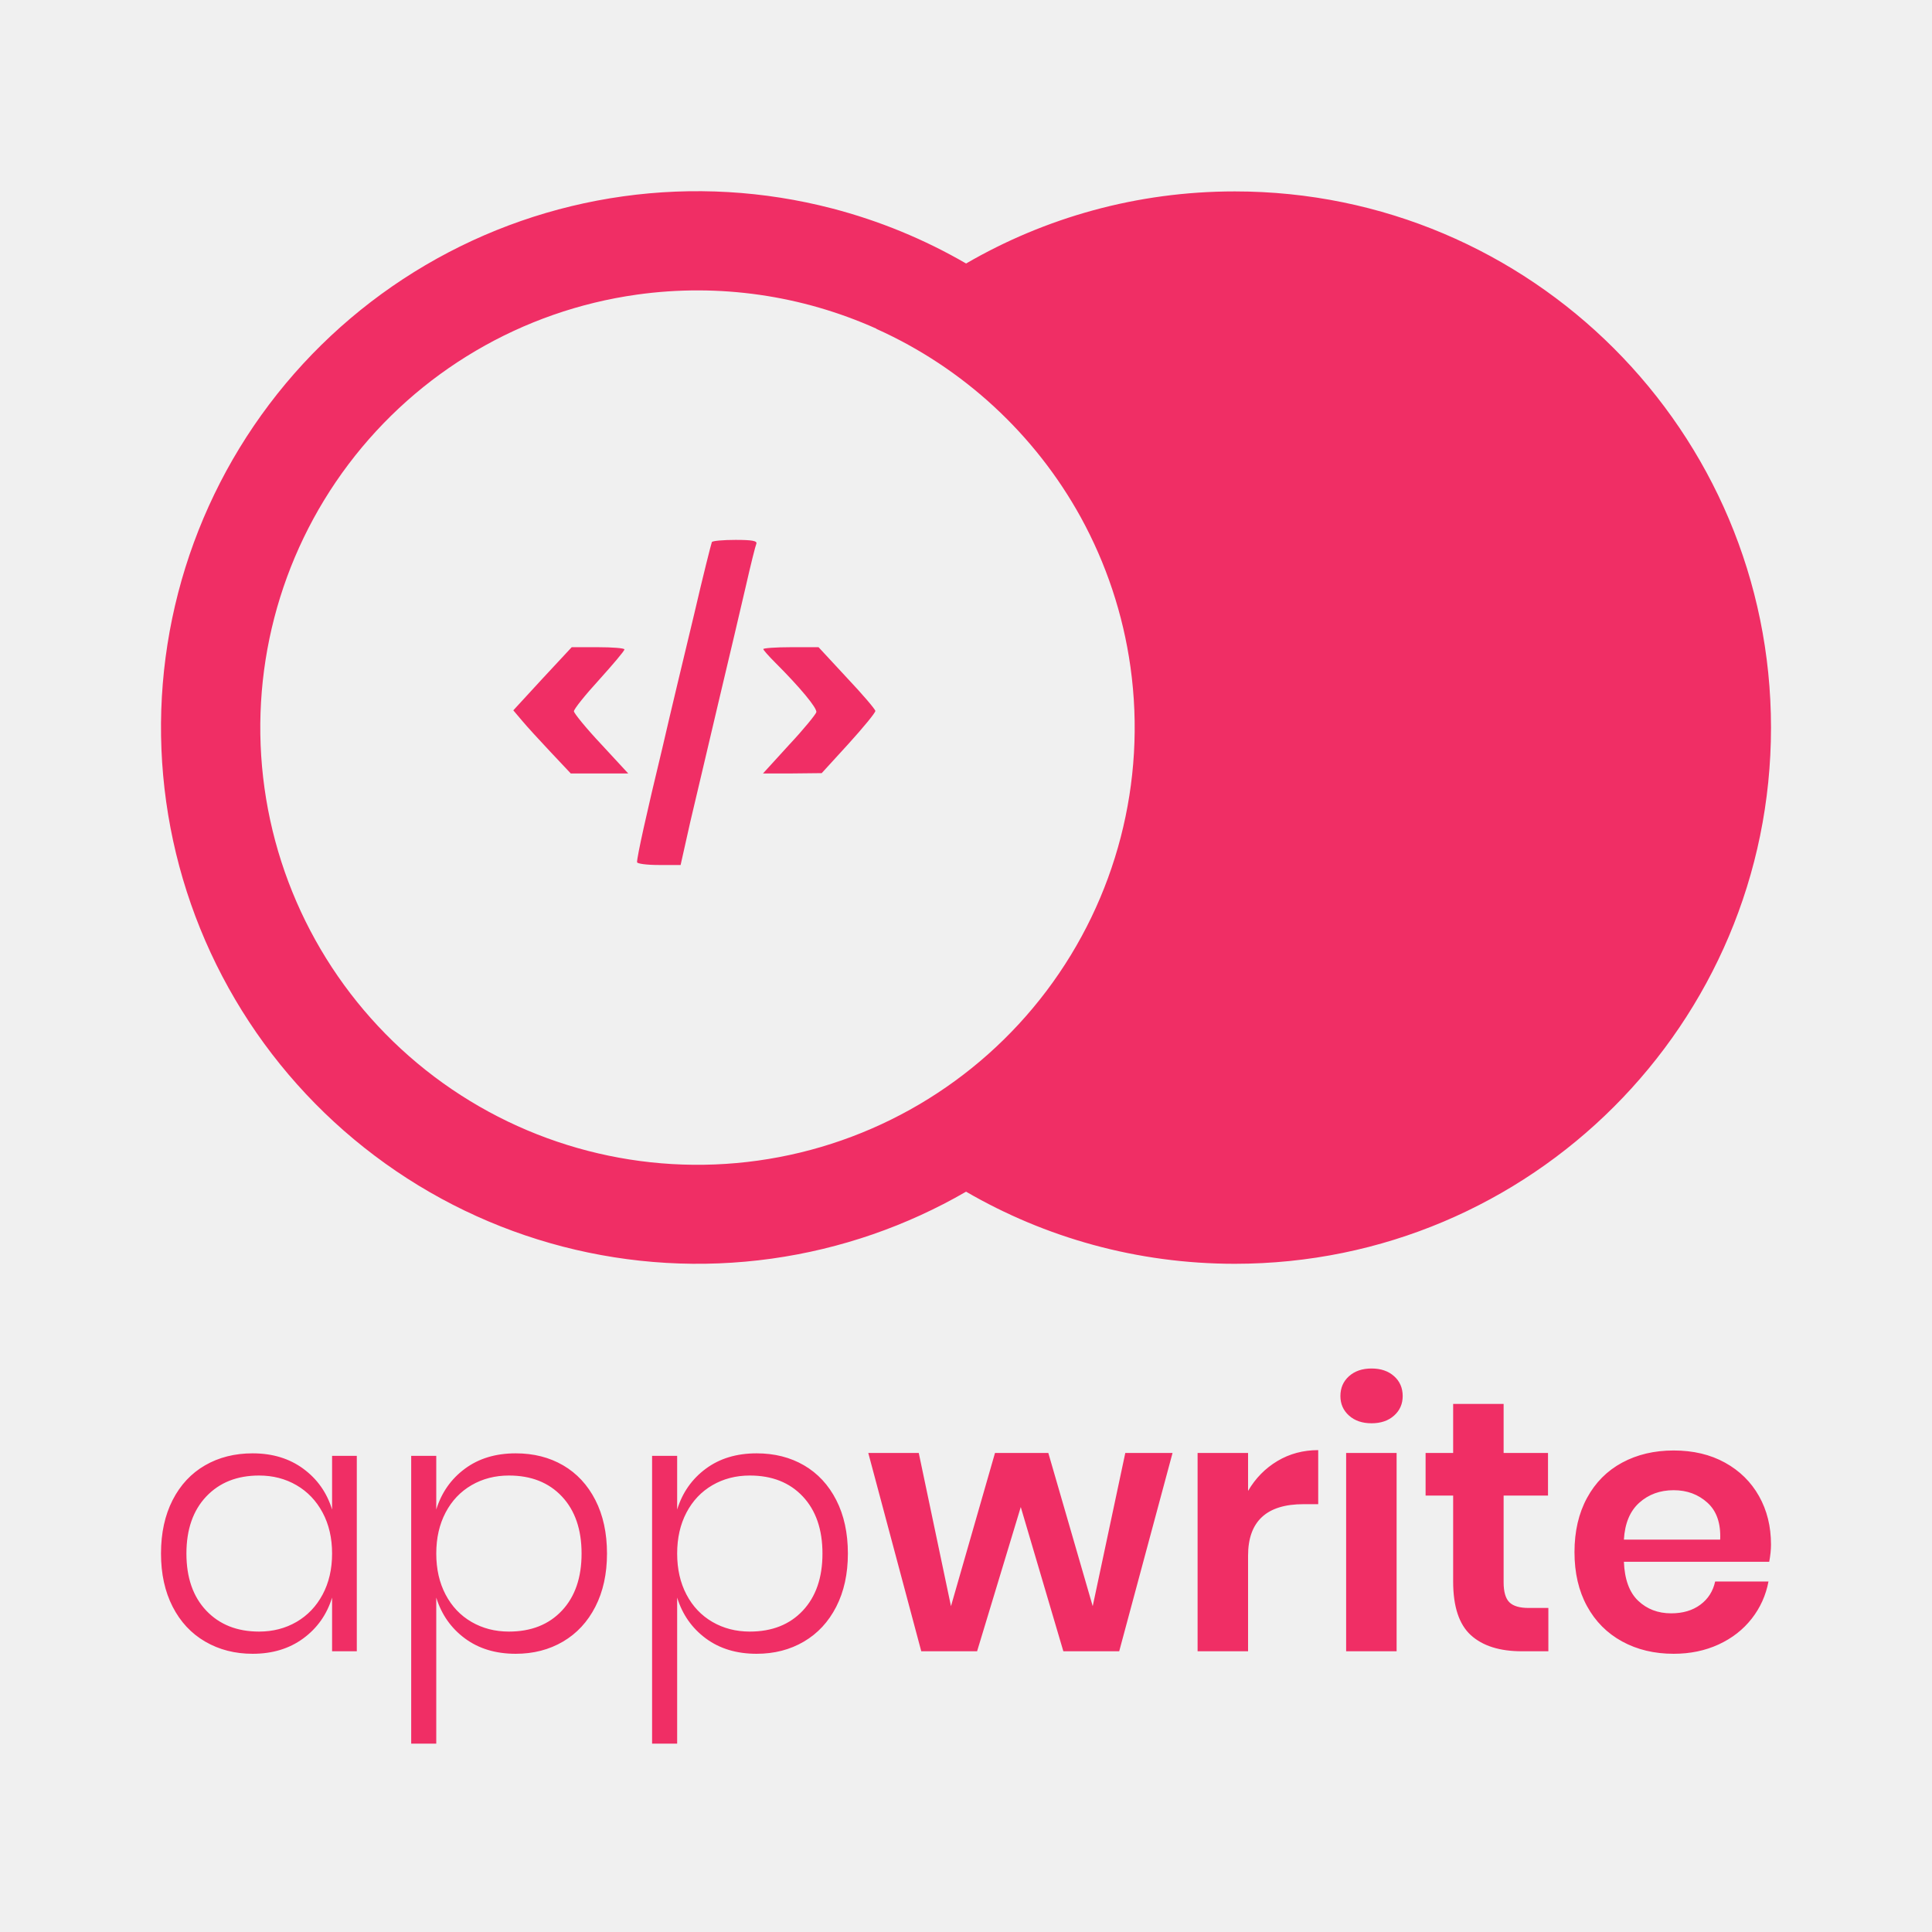
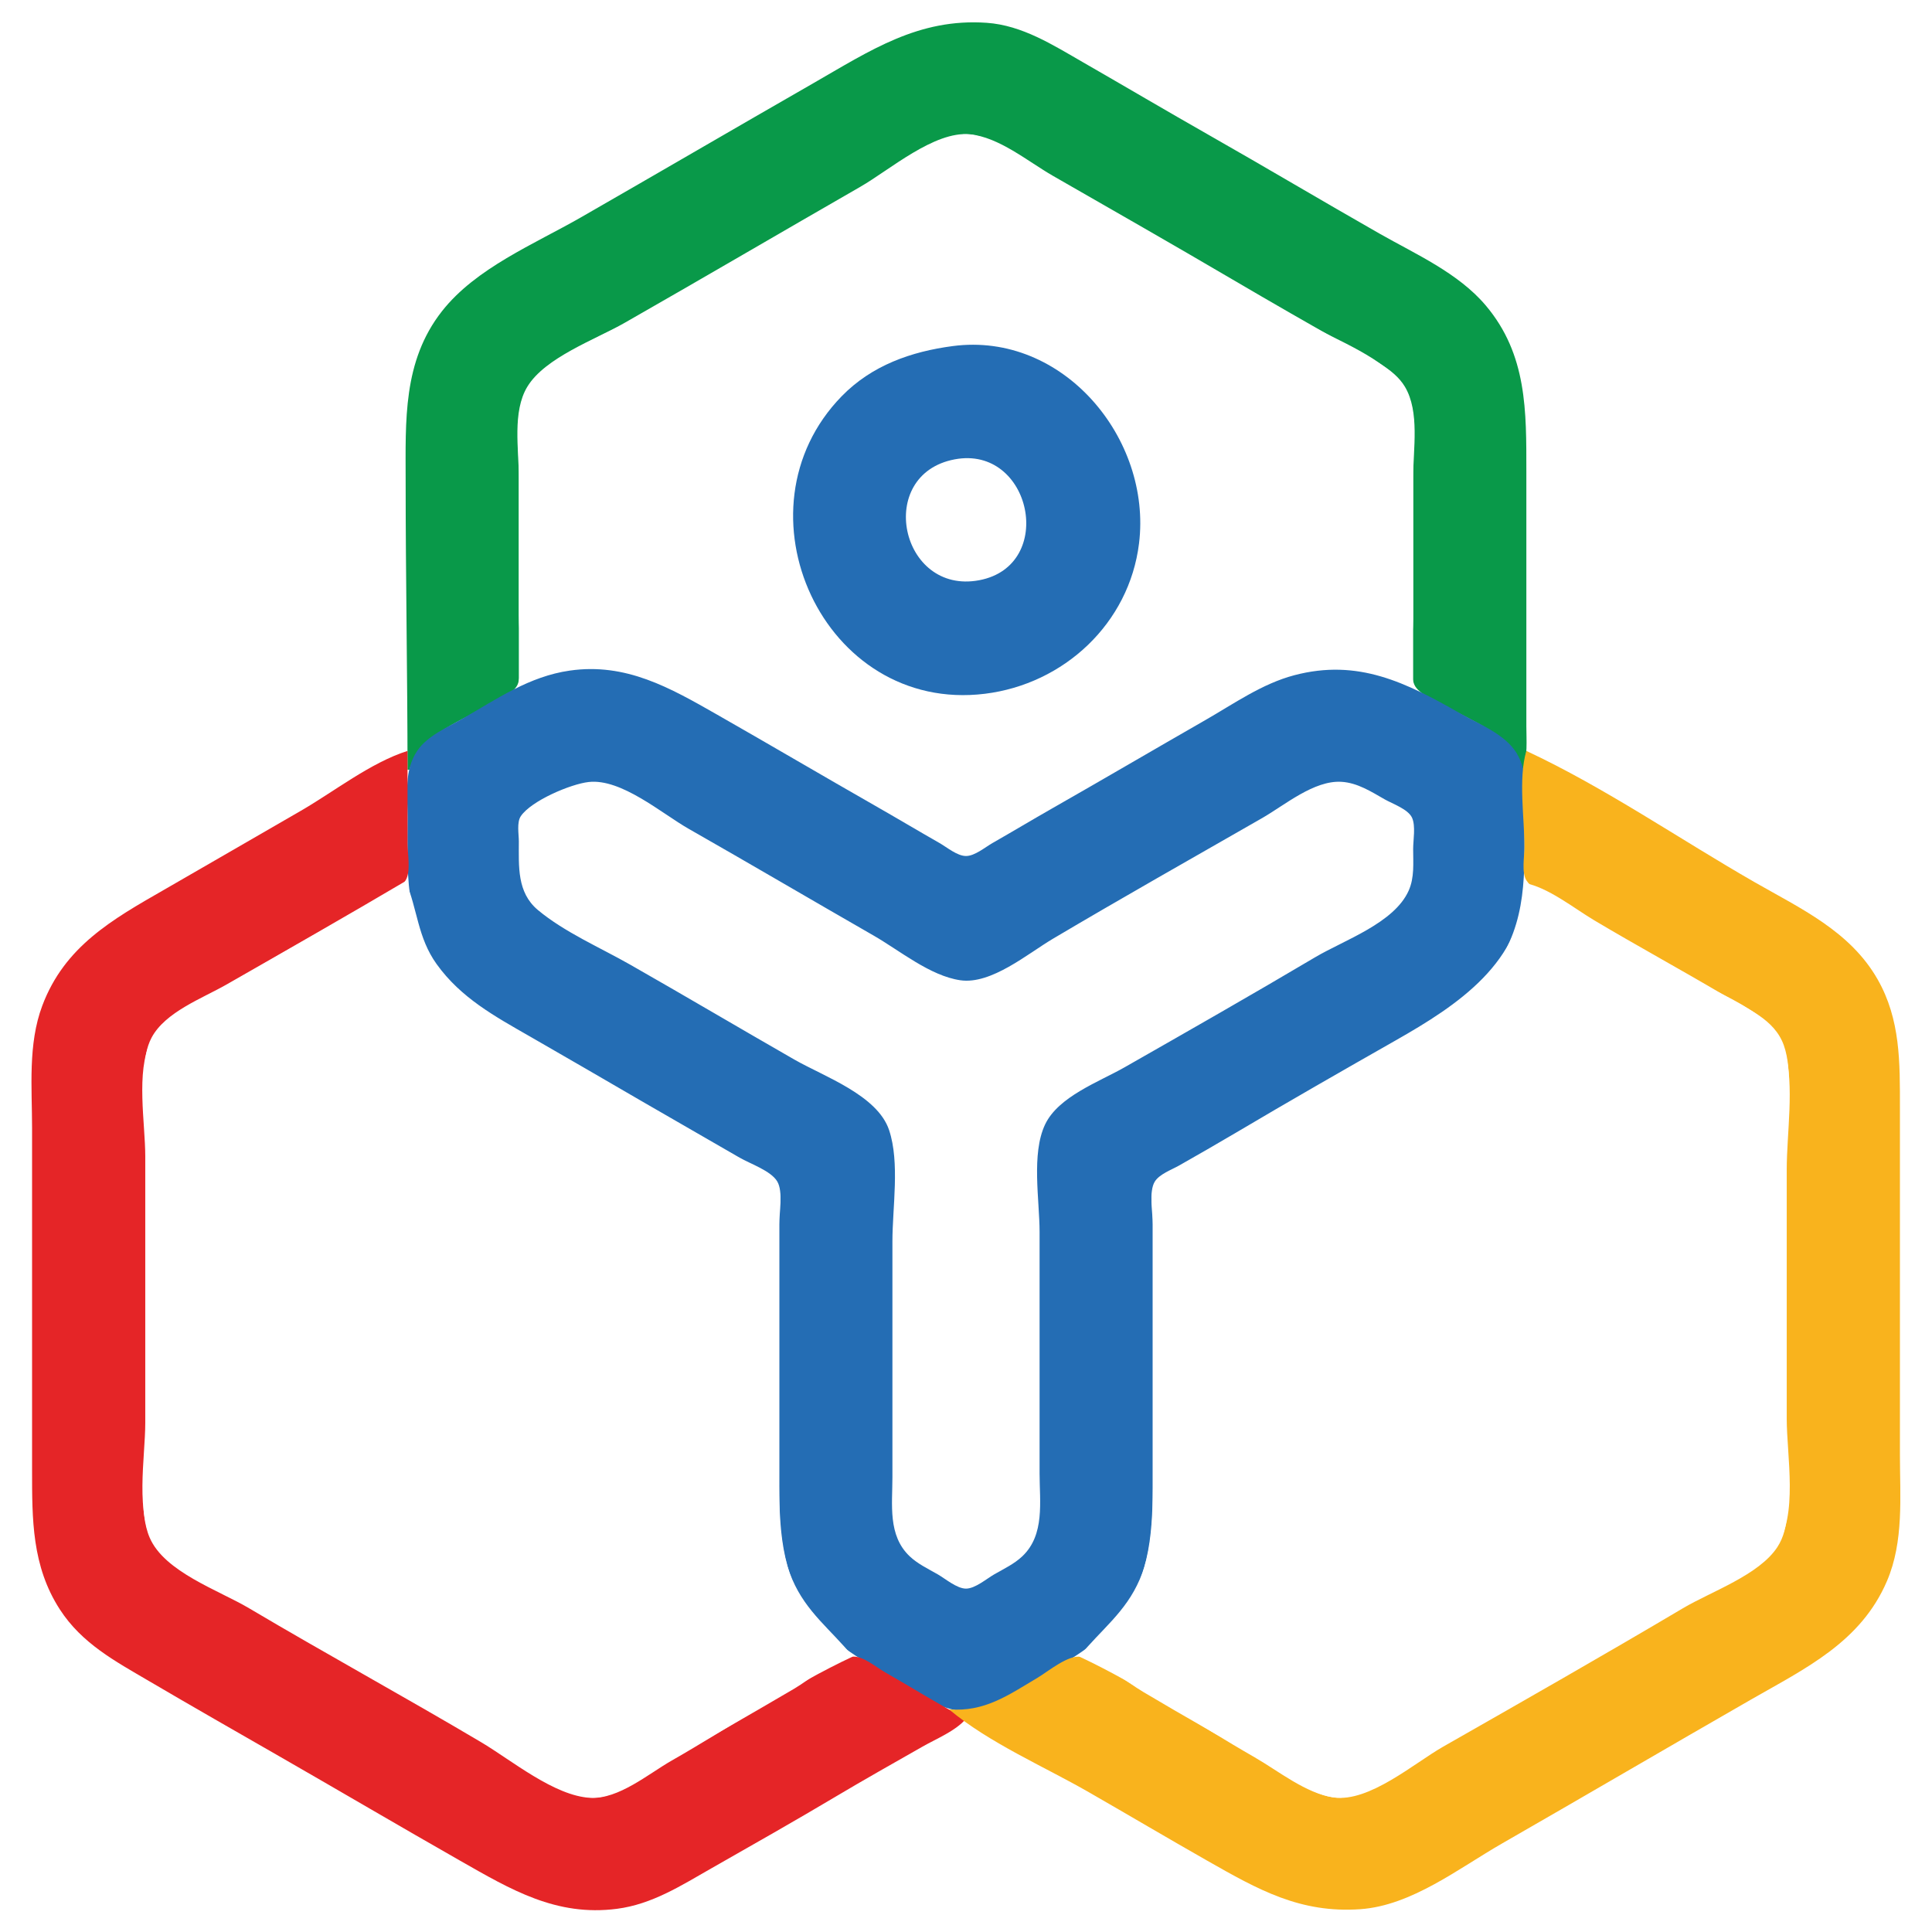
- <svg xmlns="http://www.w3.org/2000/svg" width="384" height="384" viewBox="0 0 384 384" fill="none">
-   <path fill-rule="evenodd" clip-rule="evenodd" d="M245.428 251.188C225.963 251.188 207.717 245.97 192.013 236.856C180.23 243.676 167.137 248.24 153.392 250.162C125.4 254.077 96.999 246.711 74.437 229.686C63.255 221.259 53.843 210.712 46.738 198.647C39.634 186.582 34.976 173.235 33.032 159.369C31.088 145.503 31.896 131.39 35.408 117.836C38.921 104.282 45.07 91.553 53.504 80.377C61.938 69.201 72.492 59.796 84.562 52.7C96.632 45.604 109.982 40.956 123.85 39.022C137.717 37.088 151.829 37.905 165.381 41.427C174.734 43.858 183.694 47.545 192.02 52.372C207.723 43.261 225.966 38.044 245.428 38.044C304.287 38.044 352 85.757 352 144.616C352 203.475 304.287 251.188 245.428 251.188ZM174.175 65.363L174.207 65.335C159.408 58.695 142.917 56.274 126.596 58.557C103.772 61.749 83.15 73.877 69.267 92.273C55.385 110.67 49.38 133.827 52.571 156.652C55.763 179.476 67.891 200.098 86.288 213.98C104.684 227.862 127.842 233.868 150.666 230.676C173.491 227.484 194.113 215.356 207.995 196.96C221.877 178.563 227.883 155.406 224.691 132.581C223.218 122.051 219.844 111.99 214.829 102.843C205.746 86.344 191.457 73.113 174.175 65.363ZM60.281 291.922C57.506 289.883 54.151 288.863 50.214 288.863C46.657 288.863 43.502 289.658 40.752 291.247C38.001 292.835 35.854 295.135 34.313 298.145C32.771 301.158 32 304.703 32 308.781C32 312.812 32.771 316.333 34.313 319.346C35.854 322.359 38.012 324.672 40.787 326.284C43.562 327.896 46.704 328.703 50.214 328.703C54.151 328.703 57.506 327.683 60.281 325.644C63.056 323.605 64.963 320.901 66.005 317.533V328.204H70.917V289.358H66.005V300.029C64.963 296.663 63.056 293.961 60.281 291.922ZM40.999 297.434C43.632 294.659 47.13 293.272 51.494 293.272C54.245 293.272 56.722 293.912 58.926 295.192C61.133 296.475 62.864 298.29 64.12 300.638C65.377 302.983 66.005 305.697 66.005 308.781C66.005 311.865 65.377 314.58 64.12 316.928C62.864 319.276 61.133 321.09 58.926 322.37C56.722 323.65 54.245 324.289 51.494 324.289C47.13 324.289 43.632 322.902 40.999 320.128C38.368 317.353 37.053 313.571 37.053 308.781C37.053 303.991 38.368 300.209 40.999 297.434ZM111.929 291.247C109.201 289.658 106.059 288.863 102.502 288.863C98.518 288.863 95.151 289.883 92.4 291.922C89.649 293.961 87.753 296.663 86.711 300.029V289.358H81.728V346.559H86.711V317.533C87.753 320.901 89.649 323.605 92.4 325.644C95.151 327.683 98.518 328.703 102.502 328.703C106.012 328.703 109.143 327.896 111.894 326.284C114.644 324.672 116.791 322.359 118.333 319.346C119.874 316.333 120.645 312.812 120.645 308.781C120.645 304.703 119.874 301.158 118.333 298.145C116.791 295.135 114.656 292.835 111.929 291.247ZM93.715 295.192C95.922 293.912 98.401 293.272 101.152 293.272C105.562 293.272 109.072 294.659 111.682 297.434C114.289 300.209 115.592 303.991 115.592 308.781C115.592 313.571 114.289 317.353 111.682 320.128C109.072 322.902 105.562 324.289 101.152 324.289C98.401 324.289 95.922 323.65 93.715 322.37C91.511 321.09 89.793 319.276 88.56 316.928C87.328 314.58 86.711 311.865 86.711 308.781C86.711 305.697 87.328 302.983 88.56 300.638C89.793 298.29 91.511 296.475 93.715 295.192ZM159.808 291.247C157.081 289.658 153.938 288.863 150.381 288.863C146.397 288.863 143.03 289.883 140.279 291.922C137.528 293.961 135.632 296.663 134.59 300.029V289.358H129.608V346.559H134.59V317.533C135.632 320.901 137.528 323.605 140.279 325.644C143.03 327.683 146.397 328.703 150.381 328.703C153.891 328.703 157.022 327.896 159.773 326.284C162.524 324.672 164.67 322.359 166.212 319.346C167.753 316.333 168.524 312.812 168.524 308.781C168.524 304.703 167.753 301.158 166.212 298.145C164.67 295.135 162.536 292.835 159.808 291.247ZM141.594 295.192C143.801 293.912 146.28 293.272 149.031 293.272C153.441 293.272 156.951 294.659 159.561 297.434C162.168 300.209 163.471 303.991 163.471 308.781C163.471 313.571 162.168 317.353 159.561 320.128C156.951 322.902 153.441 324.289 149.031 324.289C146.28 324.289 143.801 323.65 141.594 322.37C139.391 321.09 137.672 319.276 136.439 316.928C135.207 314.58 134.59 311.865 134.59 308.781C134.59 305.697 135.207 302.983 136.439 300.638C137.672 298.29 139.391 296.475 141.594 295.192ZM233.051 288.793H223.659L217.185 319.241L208.363 288.793H197.762L189.014 319.241L182.611 288.793H172.579L183.109 328.204H194.204L202.886 299.535L211.35 328.204H222.45L233.051 288.793ZM253.893 290.39C251.474 291.838 249.531 293.818 248.063 296.331V288.793H238.031V328.204H248.063V309.209C248.063 302.38 251.737 298.966 259.087 298.966H262.005V288.223C259.018 288.223 256.314 288.946 253.893 290.39ZM268.125 273.531C266.986 274.55 266.417 275.865 266.417 277.477C266.417 279.042 266.986 280.336 268.125 281.356C269.263 282.377 270.757 282.888 272.604 282.888C274.455 282.888 275.95 282.377 277.088 281.356C278.227 280.336 278.796 279.042 278.796 277.477C278.796 275.865 278.227 274.55 277.088 273.531C275.95 272.511 274.455 272 272.604 272C270.757 272 269.263 272.511 268.125 273.531ZM277.587 288.793H267.555V328.204H277.587V288.793ZM307.749 319.594H303.839C302.035 319.594 300.754 319.215 299.995 318.459C299.236 317.7 298.856 316.372 298.856 314.474V297.258H307.678V288.793H298.856V279.044H288.825V288.793H283.348V297.258H288.825V314.333C288.825 319.311 289.999 322.868 292.346 325.004C294.694 327.137 298.073 328.204 302.484 328.204H307.749V319.594ZM351.647 310.418C351.882 309.138 352 308 352 307.002C352 303.398 351.206 300.185 349.617 297.364C348.028 294.542 345.775 292.325 342.86 290.713C339.941 289.1 336.538 288.294 332.652 288.294C328.809 288.294 325.393 289.1 322.404 290.713C319.418 292.325 317.095 294.661 315.435 297.721C313.773 300.778 312.942 304.371 312.942 308.498C312.942 312.624 313.773 316.204 315.435 319.241C317.095 322.277 319.418 324.613 322.404 326.249C325.393 327.885 328.809 328.703 332.652 328.703C335.923 328.703 338.899 328.086 341.58 326.854C344.257 325.621 346.451 323.913 348.16 321.73C349.867 319.549 350.981 317.084 351.501 314.333H340.9C340.474 316.278 339.489 317.818 337.948 318.954C336.409 320.092 334.477 320.662 332.153 320.662C329.543 320.662 327.362 319.832 325.608 318.173C323.852 316.513 322.903 313.928 322.762 310.418H351.647ZM339.373 298.679C341.201 300.338 342.042 302.782 341.898 306.009H322.762C322.95 302.782 323.969 300.338 325.82 298.679C327.67 297.019 329.948 296.19 332.652 296.19C335.306 296.19 337.546 297.019 339.373 298.679Z" fill="#F02E65" />
-   <path d="M141.487 107.744C141.359 108.059 139.73 114.459 137.975 122.05C136.154 129.641 133.268 141.623 131.64 148.712C128.5 161.698 126.618 170.23 126.618 171.36C126.618 171.671 128.564 171.925 130.946 171.925H135.277L137.219 163.265C138.351 158.561 140.861 147.77 142.868 139.301C144.876 130.831 147.321 120.543 148.264 116.401C149.203 112.26 150.144 108.499 150.334 108.059C150.523 107.495 149.454 107.308 146.193 107.308C143.745 107.308 141.61 107.495 141.487 107.744ZM107.796 134.909L102.024 141.184L103.72 143.19C104.658 144.318 107.233 147.143 109.429 149.465L113.444 153.729H124.862L119.468 147.894C116.517 144.761 114.07 141.748 114.07 141.372C114.07 140.933 116.33 138.111 119.091 135.099C121.85 132.027 124.109 129.388 124.109 129.075C124.109 128.824 121.725 128.636 118.84 128.636H113.633L107.796 134.909ZM151.712 129.011C151.712 129.202 152.779 130.392 154.094 131.71C158.991 136.603 162.441 140.746 162.252 141.559C162.128 142 159.742 144.946 156.858 148.021L151.653 153.729H157.485L163.32 153.667L168.65 147.834C171.601 144.574 173.984 141.684 173.984 141.308C173.984 140.997 171.475 138.047 168.337 134.724L162.693 128.636H157.232C154.158 128.636 151.712 128.824 151.712 129.011Z" fill="#F02E65" />
+ <svg xmlns="http://www.w3.org/2000/svg" width="1024" height="1024">
+   <path style="fill:#FFFFFF; stroke:none;" d="M0 0L0 1024L1024 1024L1024 0L0 0z" />
+   <path style="fill:#099949; stroke:none;" d="M216 408L217 408C222.082 390.392 242.372 383.054 257 374.719C261.976 371.884 273.055 367.863 274.682 361.907C277.549 351.409 275 336.889 275 326L275 249C275 234.164 271.783 215.519 281.529 203.004C293.376 187.793 319.422 178.313 336 168.85C375.443 146.333 414.517 123.167 454 100.719C466.058 93.864 477.971 86.755 490 79.85C496.687 76.012 503.974 71.18 512 71.18C520.752 71.18 528.771 76.744 536 80.989C547.277 87.612 558.654 94.074 570 100.579C611.07 124.124 651.93 148.033 693 171.579C708.458 180.441 734.1 189.763 744.034 205C751.666 216.706 749 232.697 749 246L749 328C749 337.658 745.849 353.904 749.603 362.815C751.785 367.994 761.353 371.482 766 374.15C780.569 382.513 802.485 390.092 807 408C809.83 401.27 809 392.216 809 385L809 344L809 250C809 217.938 809.448 187.974 787.561 162C772.928 144.635 750.403 134.774 731 123.719C700.898 106.568 671.119 88.843 641 71.719C618.577 58.971 596.363 45.852 574 33C558.113 23.87 541.818 13.408 523 12.089C486.781 9.551 461.213 26.807 431 44.15C389.942 67.717 349.057 91.583 308 115.15C283.155 129.411 252.214 142.041 234.211 165C213.387 191.557 215 223.122 215 255C215 305.99 215.966 357.097 216 408z" />
+   <path style="fill:#FFFFFF; stroke:none;" d="M275 363C291.533 359.082 305.49 353.475 323 355.17C343.706 357.174 360.431 368.065 378 378.15C402.699 392.327 427.268 406.731 452 420.85C466.048 428.869 479.972 437.098 494 445.15C498.864 447.942 506.24 454.213 512 454.213C517.76 454.213 525.136 447.942 530 445.15C544.028 437.098 557.952 428.869 572 420.85C596.732 406.731 621.301 392.327 646 378.15C663.569 368.065 680.294 357.174 701 355.17C718.51 353.475 732.466 359.082 749 363L749 253C749 238.107 752.546 218.29 744.647 205C738.602 194.828 724.941 189.374 715 183.719C694.275 171.929 673.56 160.064 653 147.989C621.474 129.473 589.709 111.351 558 93.15C544.843 85.597 529.502 72.658 514 71.177C495.192 69.382 471.568 90.053 456 99C414.289 122.972 372.781 147.302 331 171.15C315.591 179.946 288.867 189.464 279.479 205C271.476 218.245 275 238.151 275 253L275 363z" />
+   <path style="fill:#246db4; stroke:none;" d="M505 183.424C482.923 186.332 462.058 193.648 446.09 210.039C387.309 270.379 436.293 378.24 522 367.714C563.892 362.569 598.497 330.475 603.714 288C610.527 232.524 563.48 175.723 505 183.424z" />
+   <path style="fill:#FFFFFF; stroke:none;" d="M506 243.468C463.646 251.458 477.129 315.432 519 307.532C560.076 299.783 546.655 235.797 506 243.468z" />
+   <path style="fill:#246db4; stroke:none;" d="M302 355.428C280.498 358.509 263.451 370.396 245 381C236.83 385.695 226.51 389.97 221.105 398.004C214.101 408.413 216 421.068 216 433C216 461.128 214.133 487.905 231.428 512C244.001 529.516 261.73 538.947 280 549.421C299.377 560.53 318.741 571.678 338 582.989C355.586 593.318 373.36 603.338 391 613.576C396.944 617.025 408.544 620.92 411.972 627.105C414.526 631.713 413 639.877 413 645L413 688L413 778C413 803.919 412.53 829.284 427.09 852C437.46 868.178 451.723 877.007 468 886.281C481.973 894.242 498.911 909.157 516 906.7C528.767 904.864 541.102 895.061 552 888.603C569.185 878.42 584.789 870.087 596.251 853C611.323 830.53 611 804.922 611 779L611 696L611 646C611 640.584 609.14 630.853 612.603 626.329C615.613 622.397 621.784 620.121 626 617.719C635.69 612.198 645.383 606.638 655 600.989C682.885 584.612 710.945 568.505 739 552.421C758.391 541.304 778.627 531.531 792.079 513C809.757 488.649 808 462.482 808 434C808 421.997 810.458 409.816 803.728 399C797.504 389 783.919 383.812 774 378.15C745.332 361.787 719.837 348.957 686 357.884C668.953 362.382 654.133 372.903 639 381.579C611.962 397.08 585.08 412.852 558 428.281C547.286 434.385 536.709 440.736 526 446.85C522.095 449.079 516.655 453.702 512 453.702C507.346 453.702 501.905 449.079 498 446.85C486.625 440.356 475.375 433.644 464 427.15C435.93 411.127 408.083 394.72 380 378.719C355.146 364.558 331.827 351.155 302 355.428z" />
+   <path style="fill:#e52527; stroke:none;" d="M512 911C497.381 903.3 483.353 894.459 469 886.281C464.486 883.709 457.398 877.635 452 878.042C442.539 878.756 429.157 890.22 421 895.011C397.107 909.044 373.039 922.797 349 936.579C338.285 942.722 324.182 954.751 311 952.532C291.341 949.222 269.979 931.665 253 921.603C215.605 899.443 177.711 878.041 140 856.421C127.303 849.142 114.658 841.771 102 834.424C94.665 830.167 86.748 826.334 81.966 819C71.308 802.652 77 772.812 77 754L77 613C77 595.285 71.941 568.168 79.821 552C85.74 539.856 98.998 534.753 110 528.201C134.798 513.432 159.968 499.219 185 484.85C193.008 480.253 209.985 474.463 214.972 466.61C217.872 462.045 216 452.252 216 447L216 398C196.363 404.214 176.879 419.725 159 430C134.971 443.81 111.044 457.794 87 471.579C59.415 487.393 34.227 501.632 22.425 533C14.717 553.488 17 576.522 17 598L17 709L17 779C17 805.281 16.86 830.032 31.699 853C43.391 871.096 60.99 880.433 79 891.011C101.9 904.46 124.967 917.629 148 930.85C180.047 949.245 211.894 967.988 244 986.281C270.803 1001.55 294.847 1015.89 327 1011.71C345.651 1009.29 361.025 999.383 377 990.281C399.059 977.712 421.187 965.191 443 952.201C458.193 943.152 473.635 934.474 489 925.719C496.399 921.504 506.445 917.484 512 911z" />
+   <path style="fill:#f9b31d; stroke:none;" d="M809 398C804.633 412.773 808 433.488 808 449C808 453.811 806.361 462.41 809.028 466.61C813.423 473.531 827.959 478.542 835 482.579C856.71 495.025 878.296 507.692 900 520.15C915.629 529.121 940.905 537.921 946.073 557C951.146 575.735 947 600.606 947 620L947 752C947 771.378 953.199 803.545 941.363 819.999C932.053 832.942 911.588 840.539 898 848.281C867.564 865.622 837.423 883.484 807 900.85C785.599 913.065 764.4 925.633 743 937.85C733.365 943.35 722.454 952.076 711 952.787C697.84 953.604 683.813 941.62 673 935.421C650.646 922.606 628.138 909.984 606 896.799C596.455 891.115 583.851 880.585 573 878.208C566.421 876.766 555.469 885.944 550 889.201C534.203 898.609 521.788 907.483 503 906C524.28 923.819 552.946 936.043 577 949.85C598.038 961.926 618.912 974.291 640 986.281C666.884 1001.57 689.094 1014.15 721 1011.91C748.143 1010.01 773.168 990.256 796 977.15C840.076 951.85 883.924 926.15 928 900.85C956.961 884.226 986.245 870.417 1000.13 838C1009.15 816.923 1007 793.364 1007 771L1007 660L1007 587C1007 563.175 1007.35 540.377 995.127 519C980.577 493.548 954.448 481.595 930 467.579C890.061 444.682 850.697 417.467 809 398z" />
+   <path style="fill:#FFFFFF; stroke:none;" d="M312 414.478C302.453 415.559 281.524 424.433 276.028 432.61C273.812 435.906 275 442.211 275 446C275 459.13 273.921 472.987 285.09 482.32C299.148 494.067 318.103 502.223 334 511.281C363.104 527.863 391.94 544.919 421 561.579C436.734 570.599 465.077 580.449 471.25 599C476.994 616.262 473 639.913 473 658L473 783C473 797.495 470.506 813.764 482.093 824.815C486.35 828.875 491.94 831.52 497 834.421C501.081 836.761 507.162 842.002 512 842.002C516.839 842.002 522.919 836.761 527 834.421C532.06 831.52 537.65 828.875 541.907 824.815C553.884 813.392 551 795.964 551 781L551 653C551 636.077 546.536 611.591 553.918 596C560.933 581.185 582.473 573.426 596 565.719C629.761 546.483 663.572 527.206 697 507.397C712.495 498.214 738.966 489.304 746.651 472C749.733 465.06 749 457.402 749 450C749 445.252 750.415 437.758 748.397 433.379C746.322 428.879 738.1 426.05 734 423.719C726.792 419.621 719.539 414.893 711 414.379C696.435 413.502 680.972 426.715 669 433.579C631.957 454.815 594.733 475.836 558 497.603C544.686 505.493 525.34 521.936 509 519.557C492.912 517.215 476.901 503.83 463 495.85C430.288 477.074 397.77 457.952 365 439.281C350.717 431.143 329.308 412.519 312 414.478M215 467C183.516 485.567 151.745 503.728 120 521.85C107.141 529.19 87.53 536.403 80.327 550C74.755 560.52 77 574.476 77 586L77 660L77 766C77 780.801 73.388 801.212 79.338 815C87.179 833.171 115.795 842.794 132 852.397C172.723 876.529 214.276 899.264 255 923.397C271.112 932.945 293.85 951.967 313 952.895C327.967 953.621 343.634 940.209 356 933.15C387.731 915.039 418.911 893.449 452 878C440.468 863.743 427.445 854.681 419.873 837C412.286 819.284 413 799.856 413 781L413 706L413 649C413 642.867 415.154 631.614 411.972 626.213C408.612 620.509 397.597 616.824 392 613.576L340 583.576C320.347 572.169 300.714 560.723 281 549.421C262.279 538.689 244.306 528.942 231.428 511C221.288 496.873 221.344 481.98 215 467M808 468C807.654 509.844 772.263 532.938 740 551.281C711.567 567.447 683.138 583.722 655 600.397C645.074 606.279 635.025 612.007 625 617.719C621.038 619.976 614.474 622.294 612.028 626.329C608.826 631.61 611 642.961 611 649L611 706L611 781C611 799.856 611.714 819.284 604.127 837C596.555 854.681 583.532 863.743 572 878C604.042 892.96 634.306 913.824 665 931.421C677.722 938.715 692.203 950.637 707 952.699C725.755 955.312 749.519 934.54 765 925.719C807.449 901.533 849.97 877.303 892 852.397C906.954 843.535 932.33 834.835 942.034 819.999C948.966 809.402 947 796.04 947 784L947 709L947 603C947 588.13 950.474 568.112 945.451 554C940.493 540.068 925.798 534.595 914 527.603C891.159 514.068 867.811 501.385 845 487.799C834.143 481.334 820.466 470.25 808 468z" />
+   <path style="fill:#f9b31d; stroke:none;" d="M502 905L503 906L502 905z" />
</svg>
